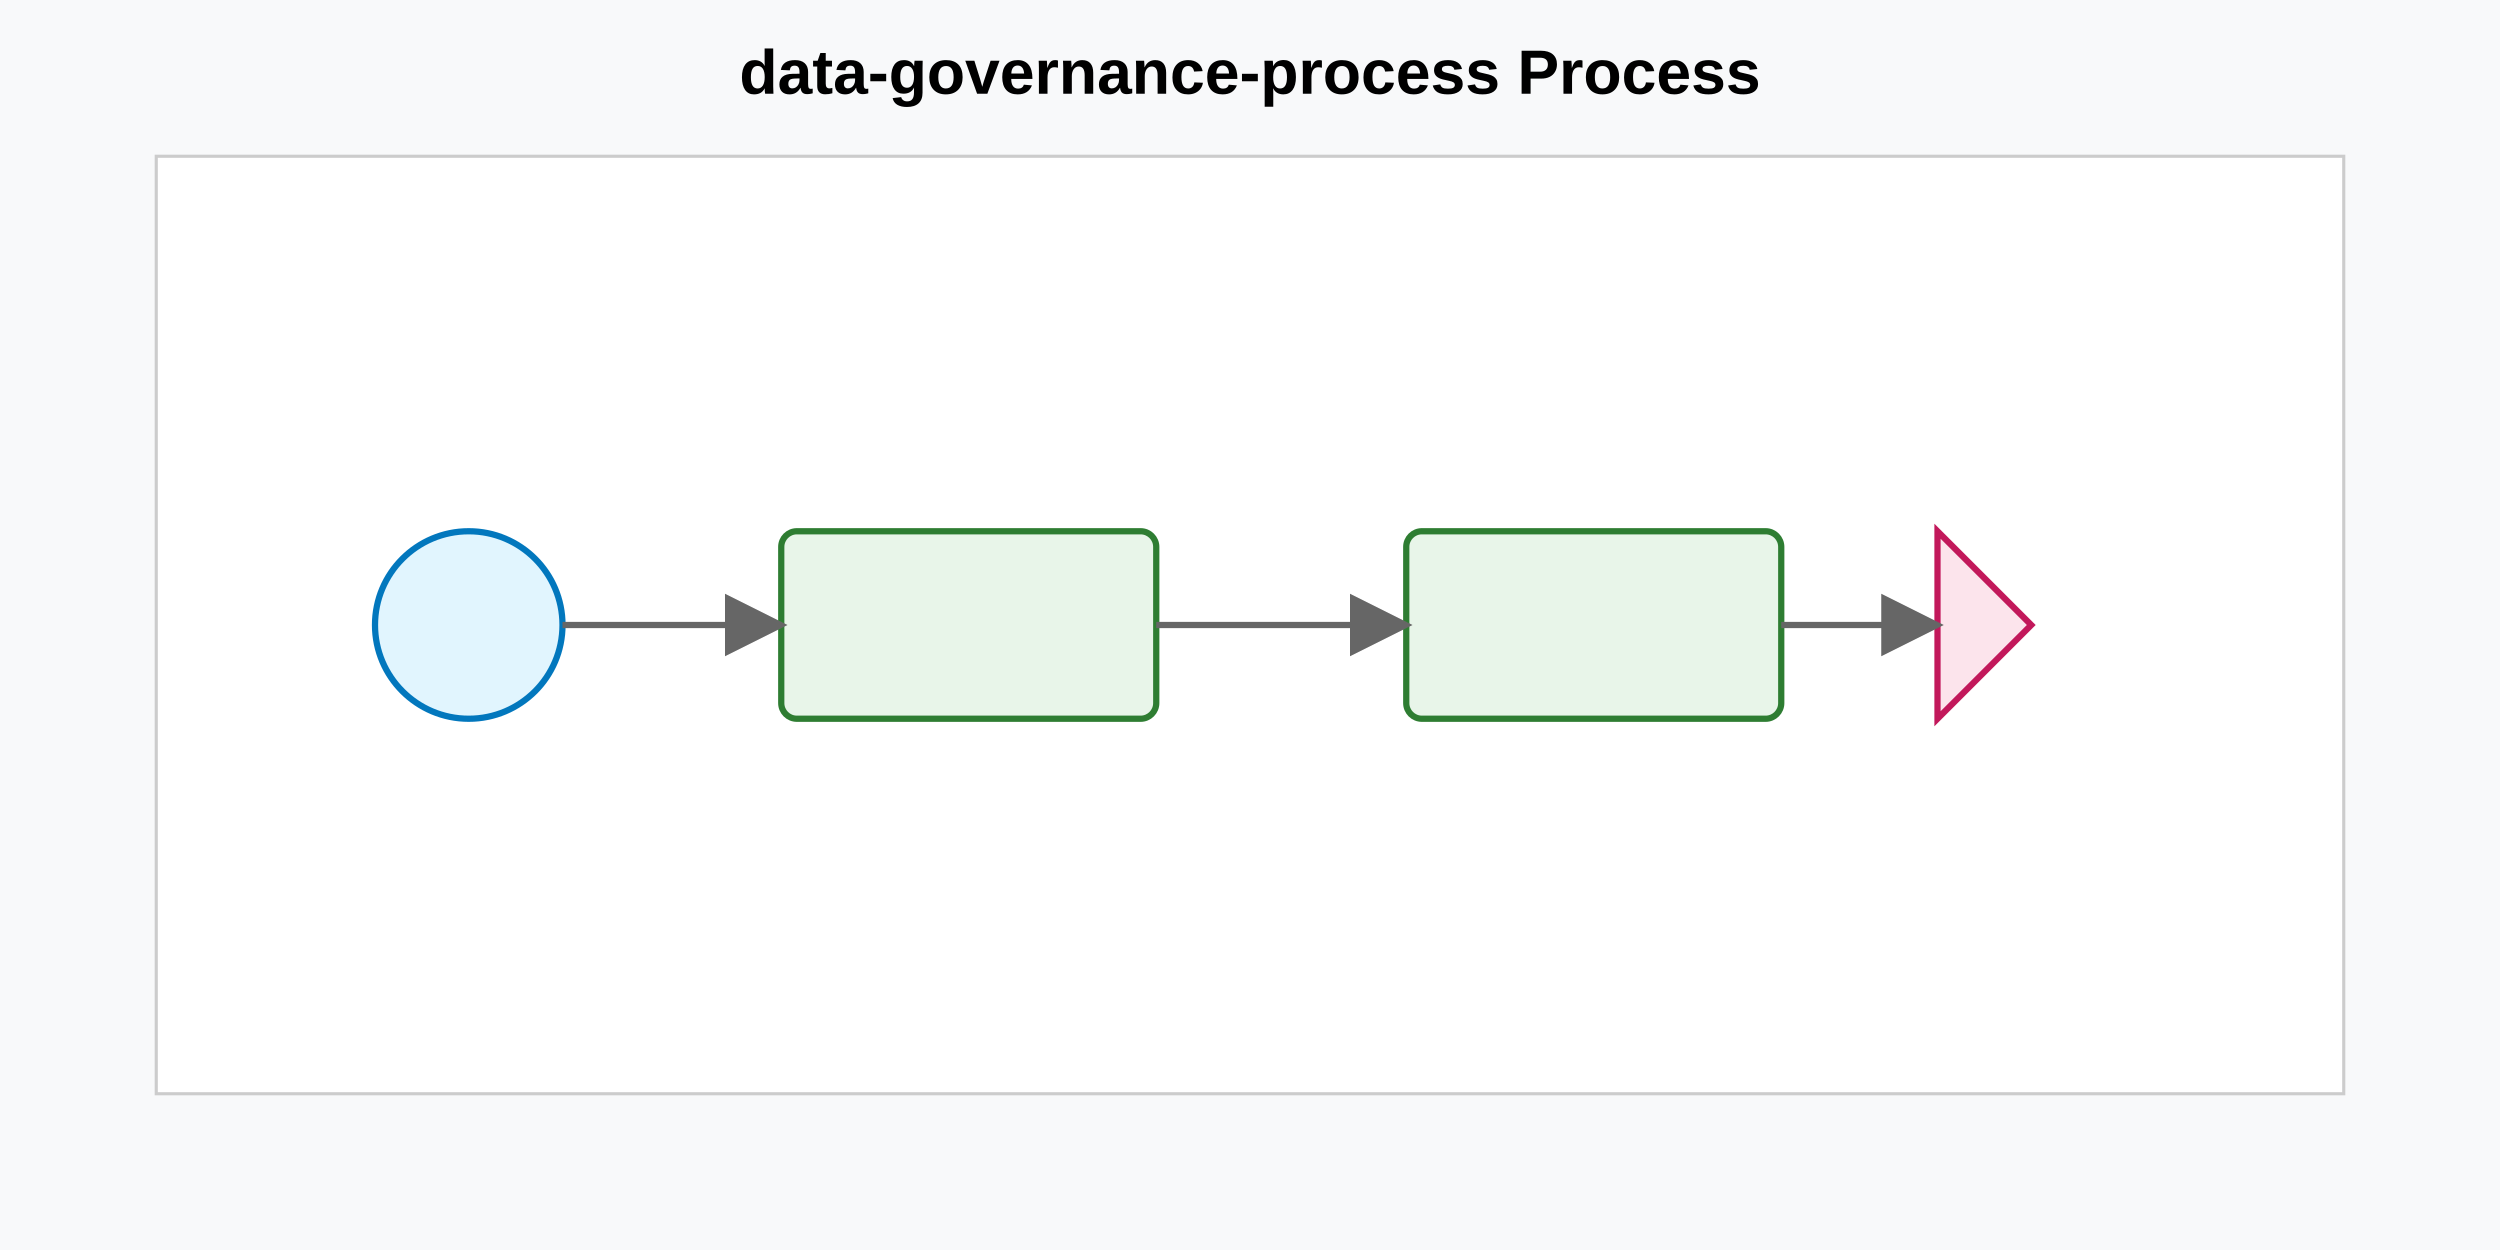
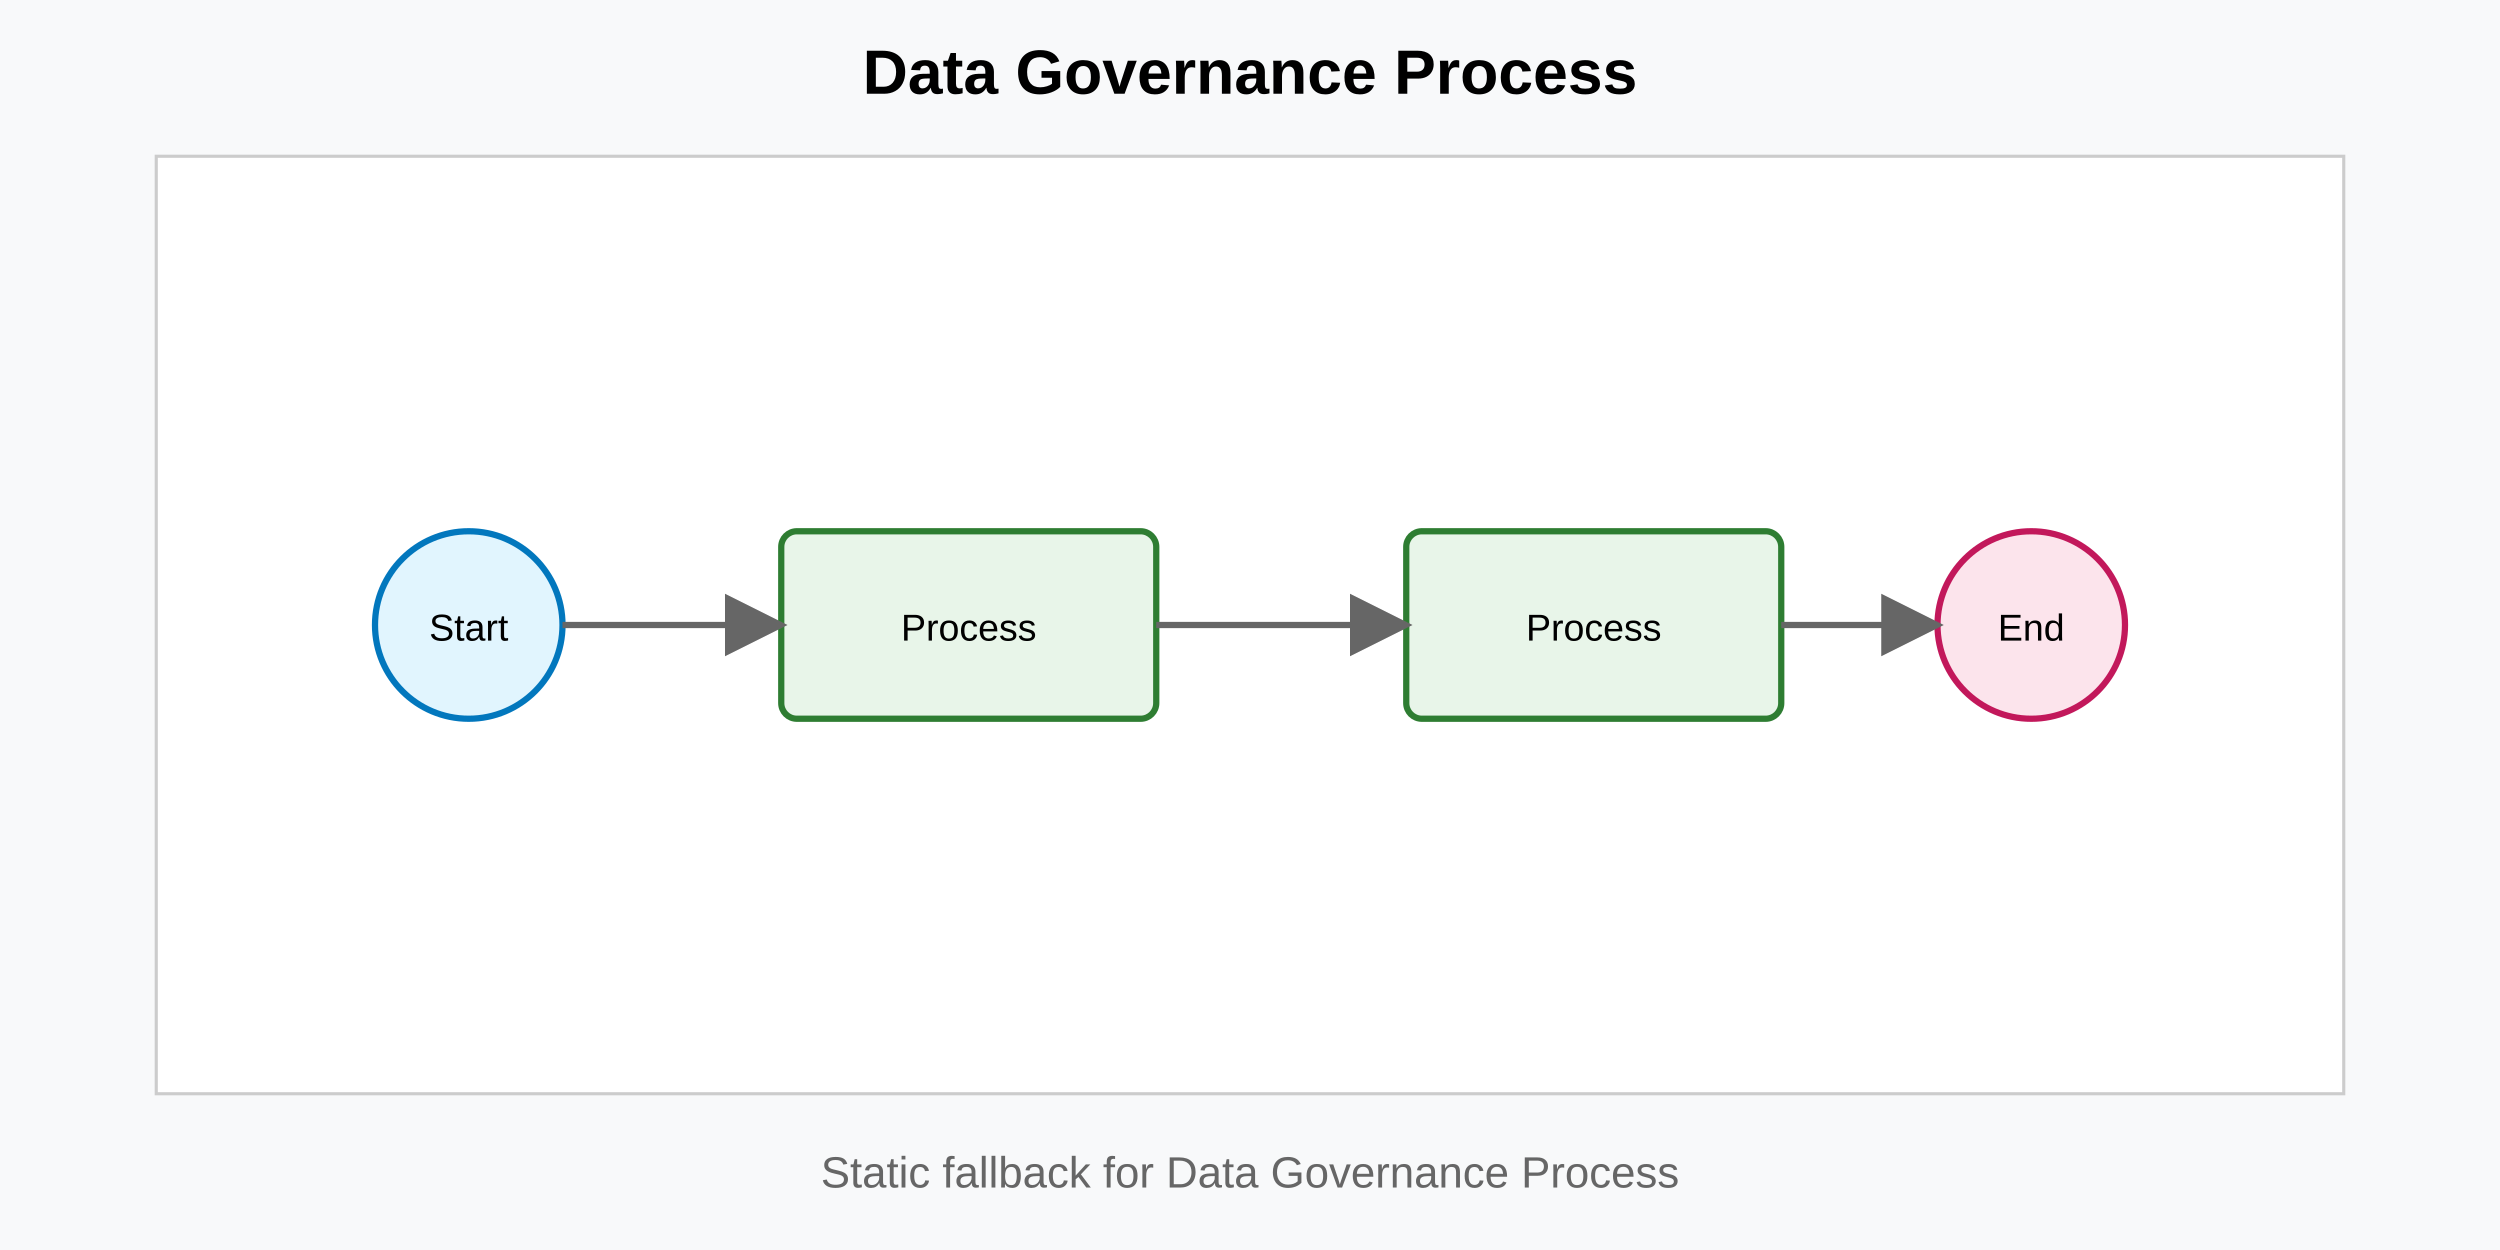
<svg xmlns="http://www.w3.org/2000/svg" width="800" height="400" viewBox="0 0 800 400">
  <rect width="100%" height="100%" fill="#f8f9fa" />
+   <text x="400" y="30" font-family="Arial" font-size="20" text-anchor="middle" font-weight="bold">
+         Data Governance Process
+       </text>
  <rect x="50" y="50" width="700" height="300" fill="#ffffff" stroke="#cccccc" stroke-width="1" />
-   <text x="400" y="30" font-family="Arial" font-size="20" text-anchor="middle" font-weight="bold">
-           data-governance-process Process
-         </text>
  <circle cx="150" cy="200" r="30" fill="#e1f5fe" stroke="#0277bd" stroke-width="2" />
+   <text x="150" y="205" font-family="Arial" font-size="12" text-anchor="middle">Start</text>
  <rect x="250" y="170" width="120" height="60" fill="#e8f5e9" stroke="#2e7d32" stroke-width="2" rx="5" ry="5" />
+   <text x="310" y="205" font-family="Arial" font-size="12" text-anchor="middle">Process</text>
  <rect x="450" y="170" width="120" height="60" fill="#e8f5e9" stroke="#2e7d32" stroke-width="2" rx="5" ry="5" />
-   <polygon points="650,200 620,170 620,230" fill="#fce4ec" stroke="#c2185b" stroke-width="2" />
+   <text x="510" y="205" font-family="Arial" font-size="12" text-anchor="middle">Process</text>
+   <circle cx="650" cy="200" r="30" fill="#fce4ec" stroke="#c2185b" stroke-width="2" />
+   <text x="650" y="205" font-family="Arial" font-size="12" text-anchor="middle">End</text>
  <line x1="180" y1="200" x2="250" y2="200" stroke="#666666" stroke-width="2" marker-end="url(#arrow)" />
  <line x1="370" y1="200" x2="450" y2="200" stroke="#666666" stroke-width="2" marker-end="url(#arrow)" />
  <line x1="570" y1="200" x2="620" y2="200" stroke="#666666" stroke-width="2" marker-end="url(#arrow)" />
  <defs>
    <marker id="arrow" markerWidth="10" markerHeight="10" refX="9" refY="5" orient="auto">
      <path d="M0,0 L0,10 L10,5 Z" fill="#666666" />
    </marker>
  </defs>
+   <text x="400" y="380" font-family="Arial" font-size="14" text-anchor="middle" fill="#666">
+         Static fallback for Data Governance Process
+       </text>
</svg>
